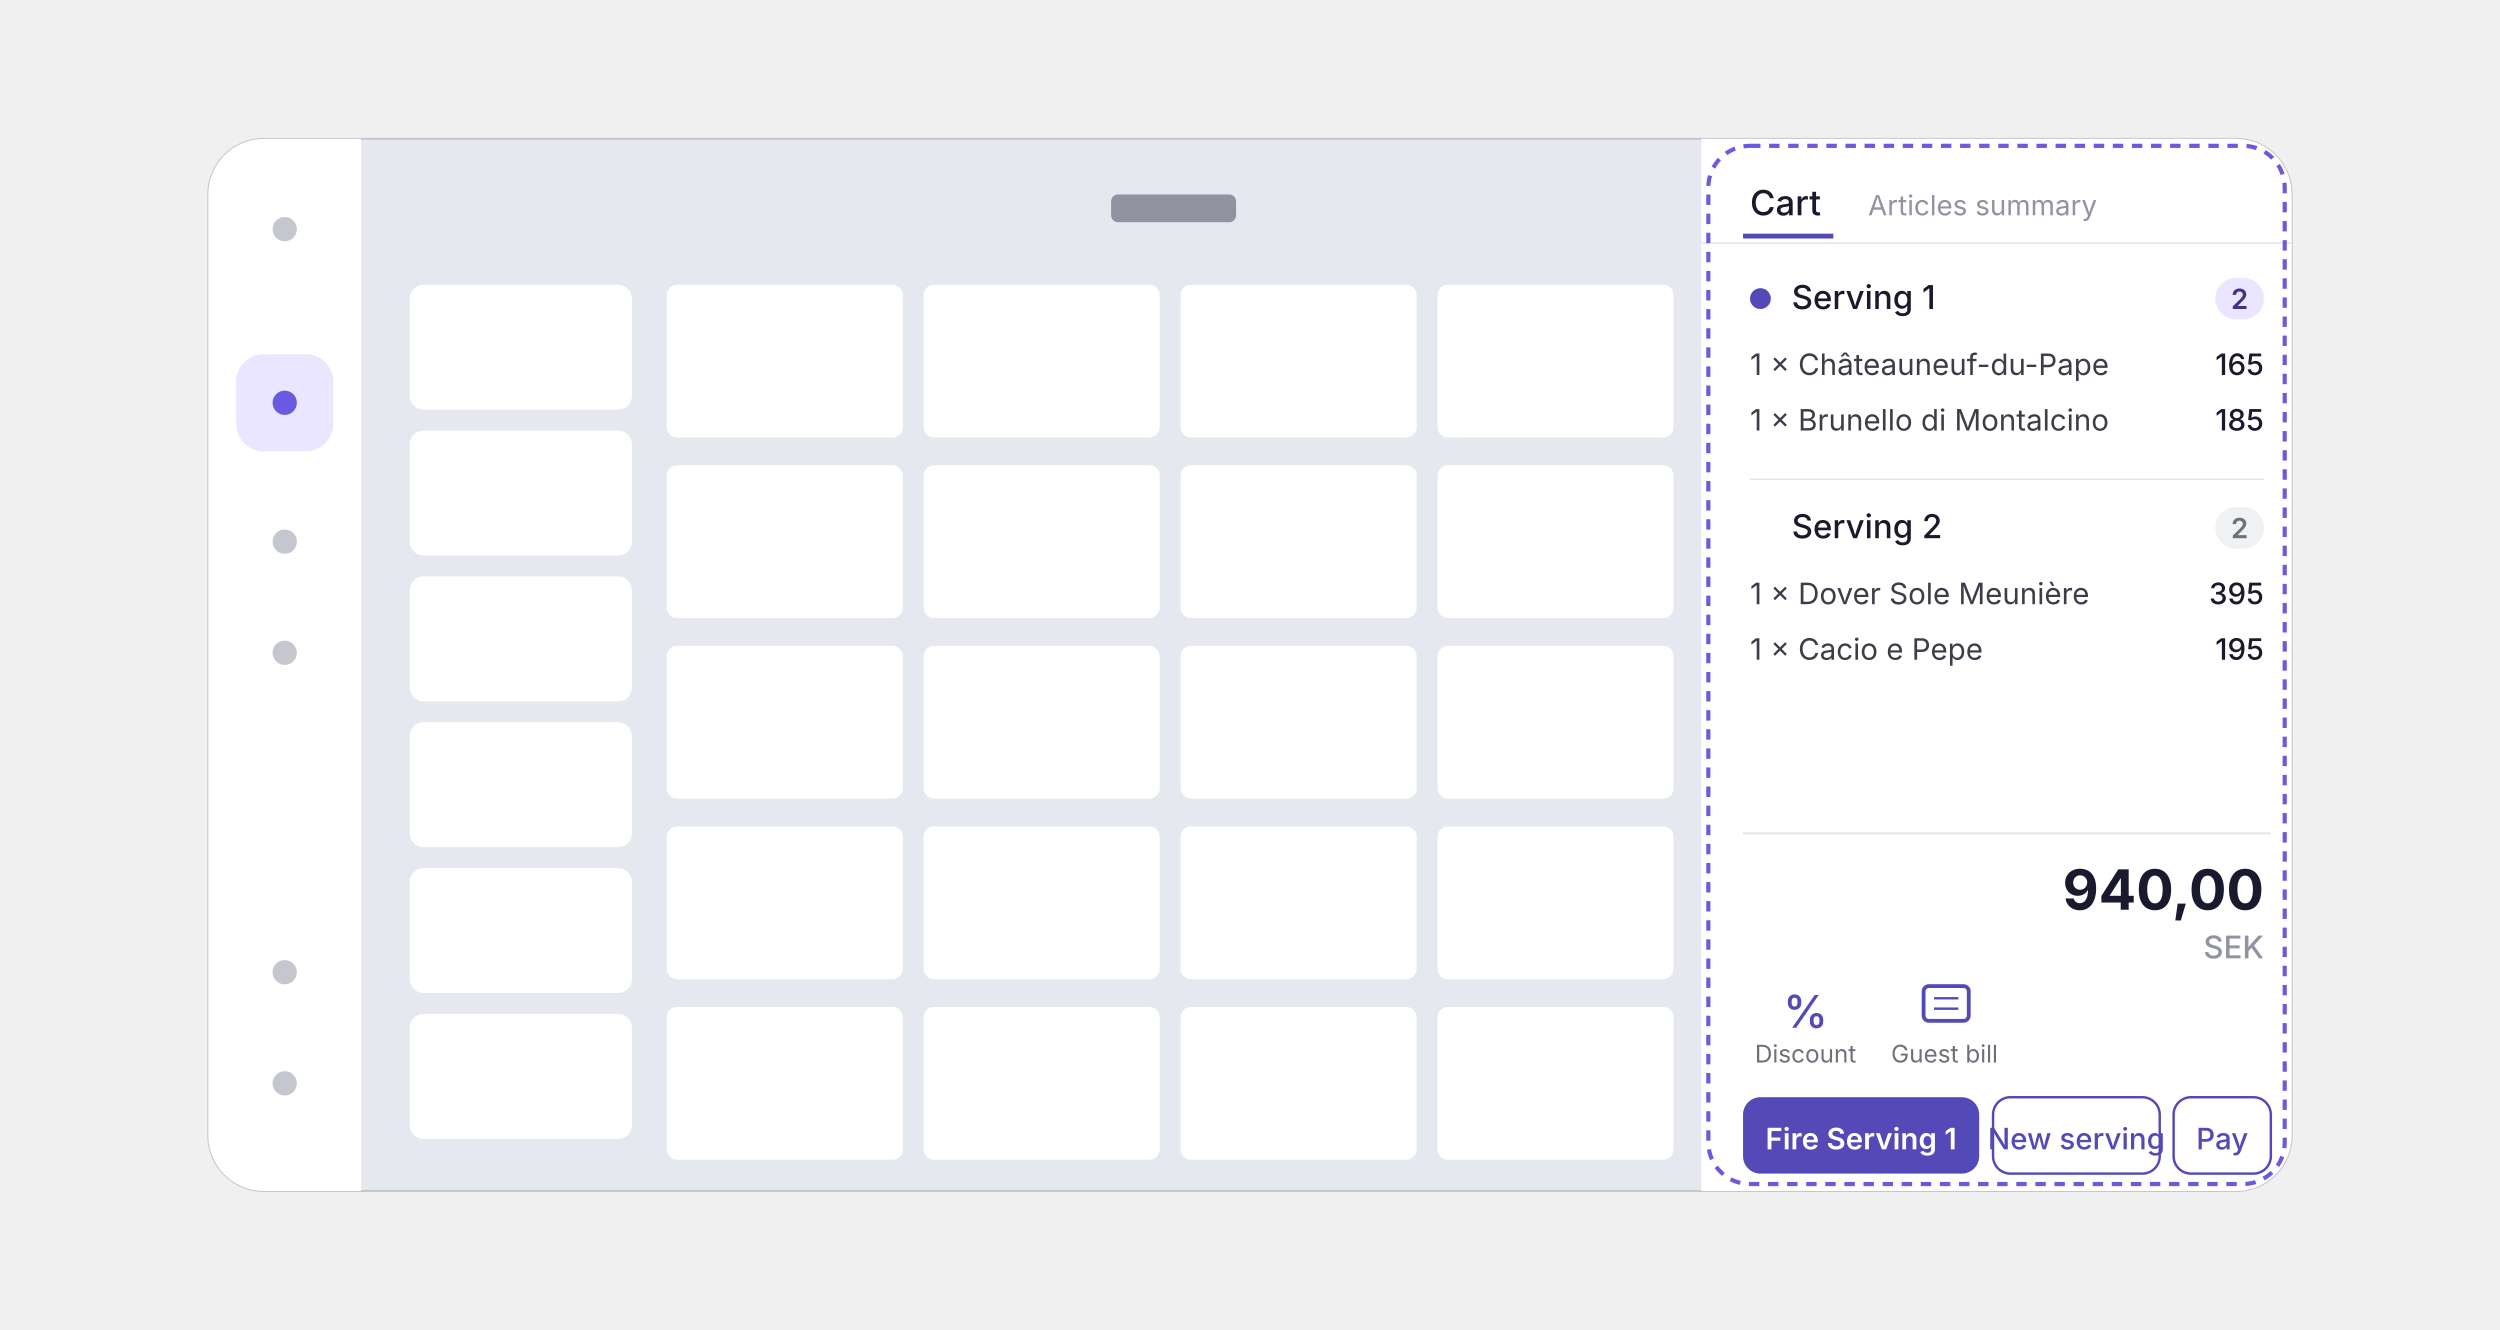
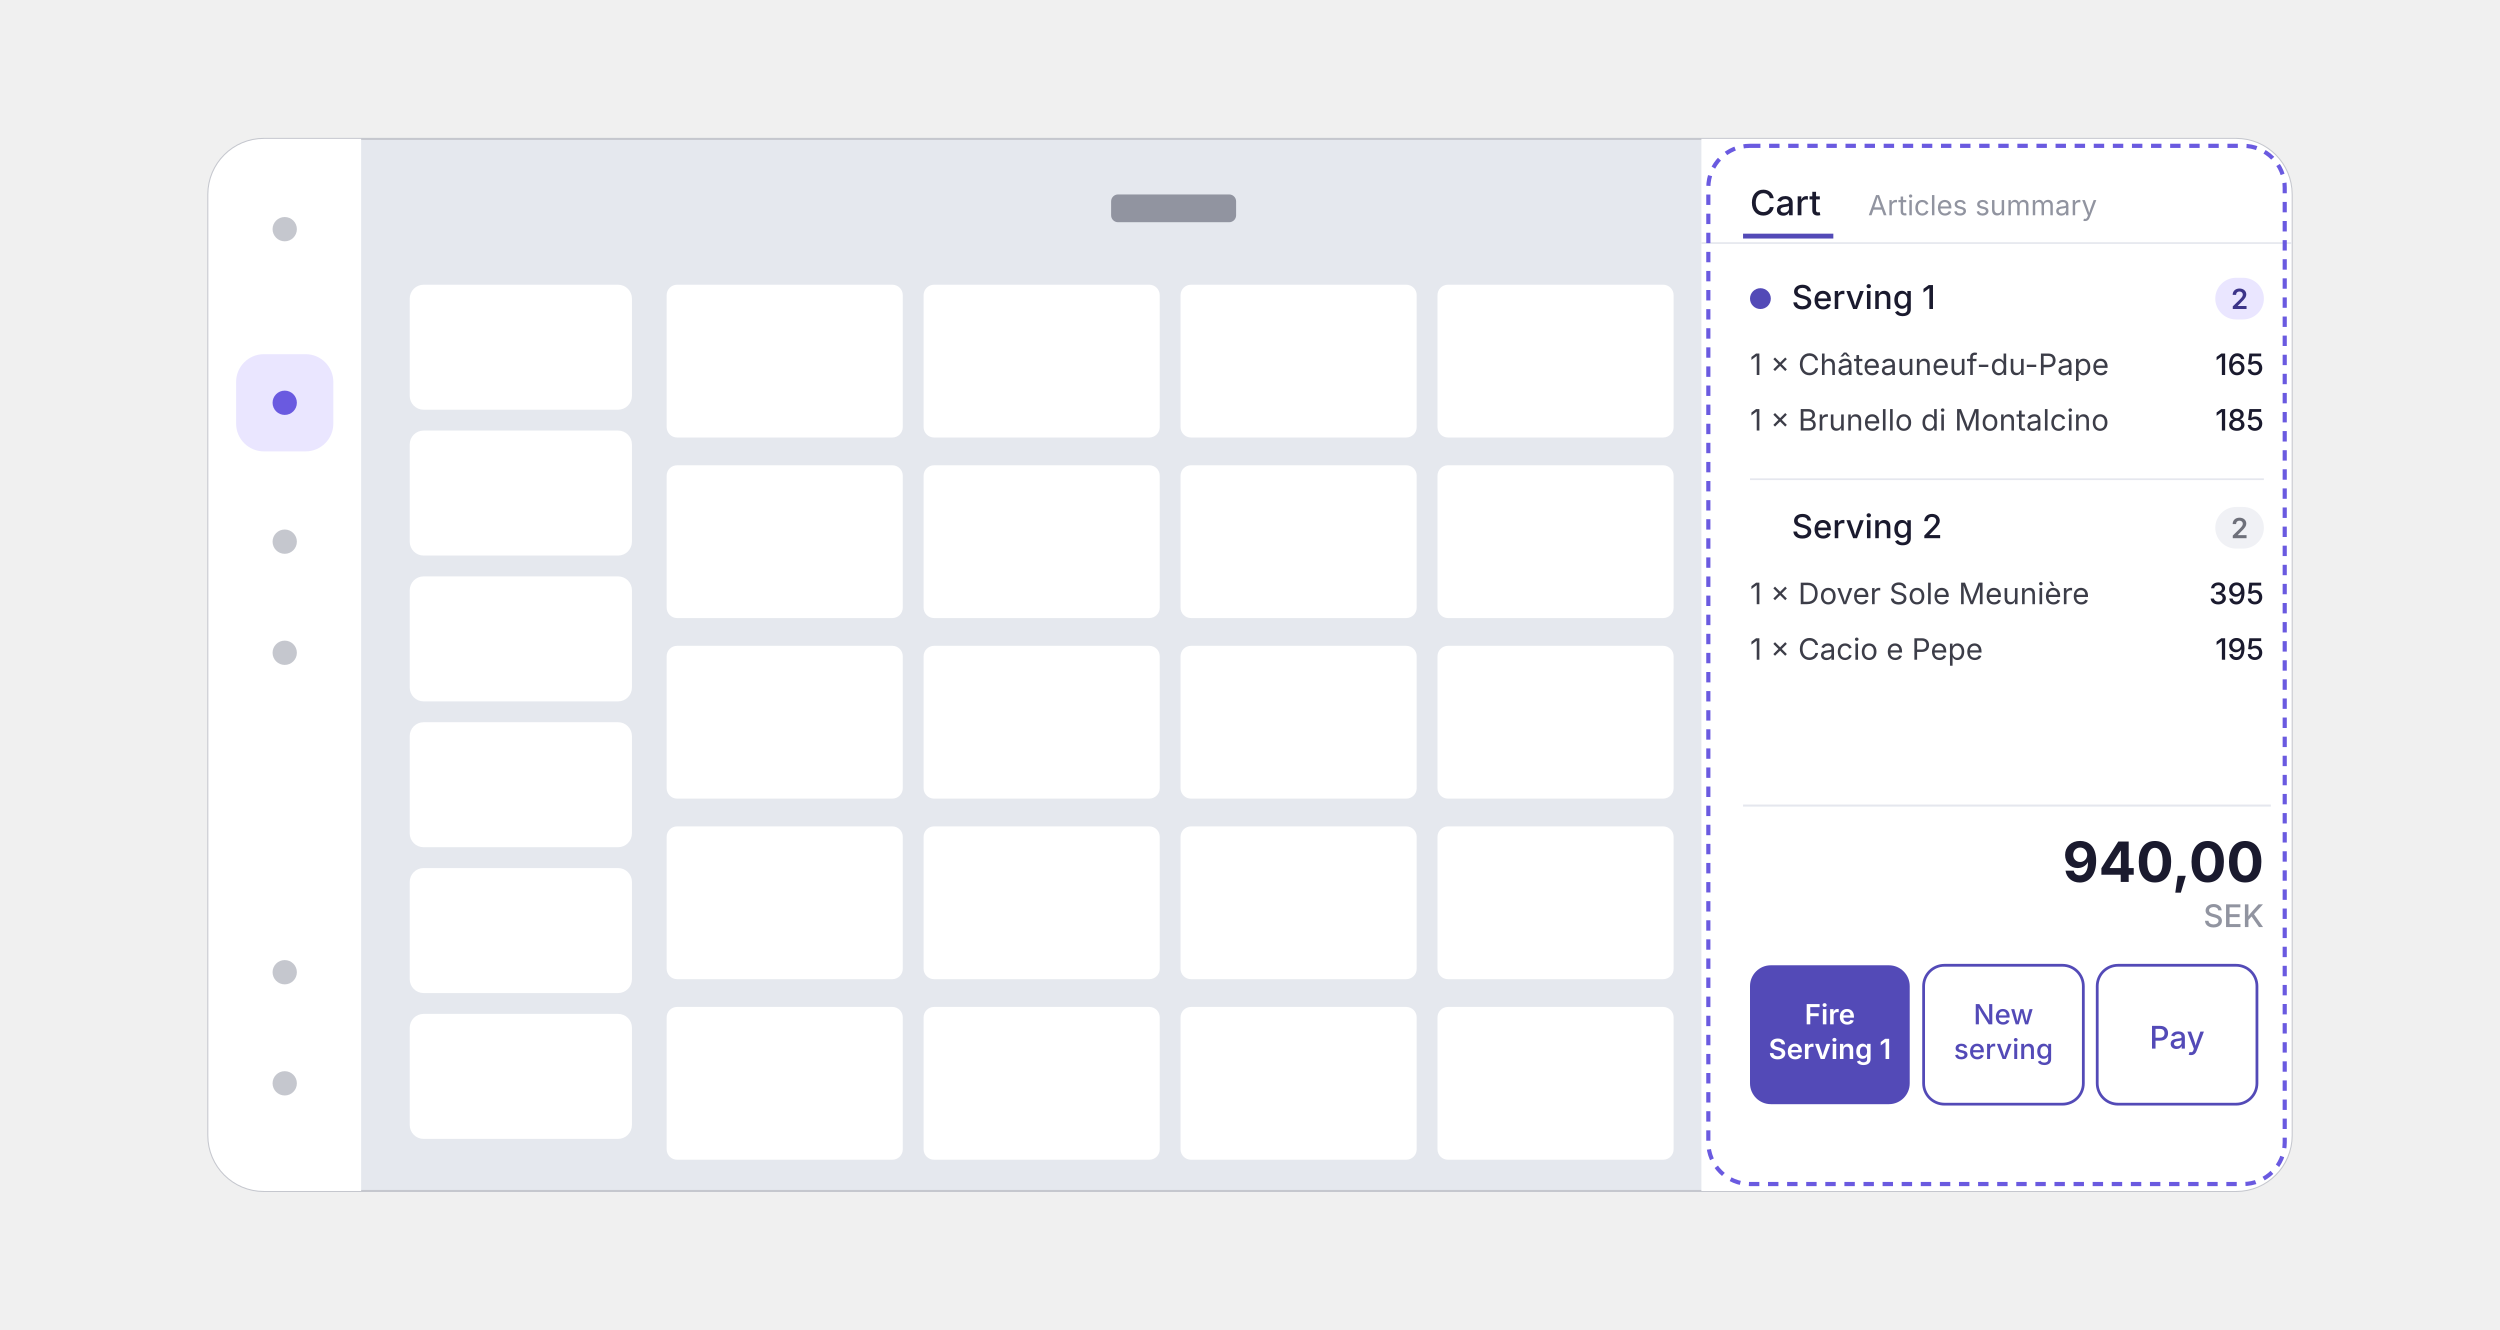
<svg xmlns="http://www.w3.org/2000/svg" width="1440" height="766" viewBox="0 0 720 383" role="img" aria-label="Flexible servings cart preview, light theme">
  <defs>
    <clipPath id="screen-clip-fl-light">
      <rect x="60" y="40" width="600" height="303" rx="16" />
    </clipPath>
    <style>
      .cart-text { font-family: -apple-system, BlinkMacSystemFont, 'Segoe UI', system-ui, sans-serif; }
    </style>
  </defs>
  <rect x="60" y="40" width="600" height="303" rx="16" fill="#E5E8EE" stroke="#C5C7CE" stroke-width="0.6" />
  <g clip-path="url(#screen-clip-fl-light)">
    <rect x="60" y="40" width="44" height="303" fill="#FFFFFF" />
    <circle cx="82" cy="66" r="3.5" fill="#C5C7CE" />
    <rect x="68" y="102" width="28" height="28" rx="8" fill="#EAE6FF" />
    <circle cx="82" cy="116" r="3.5" fill="#6A5AE0" />
    <circle cx="82" cy="156" r="3.5" fill="#C5C7CE" />
    <circle cx="82" cy="188" r="3.5" fill="#C5C7CE" />
    <circle cx="82" cy="280" r="3.5" fill="#C5C7CE" />
    <circle cx="82" cy="312" r="3.5" fill="#C5C7CE" />
    <rect x="320" y="56" width="36" height="8" rx="2" fill="#9194A0" />
    <rect x="118" y="82" width="64" height="36" rx="4" fill="#FFFFFF" />
    <rect x="118" y="124" width="64" height="36" rx="4" fill="#FFFFFF" />
    <rect x="118" y="166" width="64" height="36" rx="4" fill="#FFFFFF" />
    <rect x="118" y="208" width="64" height="36" rx="4" fill="#FFFFFF" />
    <rect x="118" y="250" width="64" height="36" rx="4" fill="#FFFFFF" />
    <rect x="118" y="292" width="64" height="36" rx="4" fill="#FFFFFF" />
    <g fill="#FFFFFF">
      <rect x="192" y="82" width="68" height="44" rx="3" />
      <rect x="266" y="82" width="68" height="44" rx="3" />
      <rect x="340" y="82" width="68" height="44" rx="3" />
      <rect x="414" y="82" width="68" height="44" rx="3" />
      <rect x="192" y="134" width="68" height="44" rx="3" />
      <rect x="266" y="134" width="68" height="44" rx="3" />
      <rect x="340" y="134" width="68" height="44" rx="3" />
      <rect x="414" y="134" width="68" height="44" rx="3" />
      <rect x="192" y="186" width="68" height="44" rx="3" />
      <rect x="266" y="186" width="68" height="44" rx="3" />
      <rect x="340" y="186" width="68" height="44" rx="3" />
      <rect x="414" y="186" width="68" height="44" rx="3" />
      <rect x="192" y="238" width="68" height="44" rx="3" />
      <rect x="266" y="238" width="68" height="44" rx="3" />
      <rect x="340" y="238" width="68" height="44" rx="3" />
      <rect x="414" y="238" width="68" height="44" rx="3" />
      <rect x="192" y="290" width="68" height="44" rx="3" />
      <rect x="266" y="290" width="68" height="44" rx="3" />
      <rect x="340" y="290" width="68" height="44" rx="3" />
      <rect x="414" y="290" width="68" height="44" rx="3" />
    </g>
    <rect x="490" y="40" width="170" height="303" fill="#FFFFFF" />
    <text class="cart-text" x="504" y="62" font-size="10" font-weight="500" fill="#1a1a2e">Cart</text>
    <text class="cart-text" x="538" y="62" font-size="8" fill="#9194A0">Articles summary</text>
    <line x1="502" y1="68" x2="528" y2="68" stroke="#534AB7" stroke-width="1.4" />
    <line x1="490" y1="70" x2="660" y2="70" stroke="#E5E7EE" stroke-width="0.5" />
    <circle cx="507" cy="86" r="3" fill="#534AB7" />
    <text class="cart-text" x="516" y="89" font-size="9.5" font-weight="500" fill="#1a1a2e">Serving 1</text>
    <rect x="638" y="80" width="14" height="12" rx="6" fill="#EAE6FF" />
    <text class="cart-text" x="645" y="89" font-size="8" font-weight="600" fill="#3C3489" text-anchor="middle">2</text>
    <text class="cart-text" x="504" y="108" font-size="8.5" fill="#3C3D48">1 × Châteauneuf-du-Pape</text>
    <text class="cart-text" x="652" y="108" font-size="8.5" font-weight="500" fill="#1a1a2e" text-anchor="end">165</text>
    <text class="cart-text" x="504" y="124" font-size="8.5" fill="#3C3D48">1 × Brunello di Montalcino</text>
    <text class="cart-text" x="652" y="124" font-size="8.5" font-weight="500" fill="#1a1a2e" text-anchor="end">185</text>
    <line x1="504" y1="138" x2="652" y2="138" stroke="#E5E7EE" stroke-width="0.5" />
    <text class="cart-text" x="516" y="155" font-size="9.5" font-weight="500" fill="#1a1a2e">Serving 2</text>
    <rect x="638" y="146" width="14" height="12" rx="6" fill="#F0F1F5" />
    <text class="cart-text" x="645" y="155" font-size="8" font-weight="600" fill="#6E707A" text-anchor="middle">2</text>
    <text class="cart-text" x="504" y="174" font-size="8.5" fill="#3C3D48">1 × Dover Sole Meunière</text>
    <text class="cart-text" x="652" y="174" font-size="8.5" font-weight="500" fill="#1a1a2e" text-anchor="end">395</text>
    <text class="cart-text" x="504" y="190" font-size="8.5" fill="#3C3D48">1 × Cacio e Pepe</text>
    <text class="cart-text" x="652" y="190" font-size="8.5" font-weight="500" fill="#1a1a2e" text-anchor="end">195</text>
-     <line x1="502" y1="240" x2="654" y2="240" stroke="#E5E7EE" stroke-width="0.6" />
-     <text class="cart-text" x="652" y="262" font-size="16" font-weight="700" fill="#1a1a2e" text-anchor="end">940,00</text>
-     <text class="cart-text" x="652" y="276" font-size="9" font-weight="500" fill="#9194A0" text-anchor="end">SEK</text>
-     <text class="cart-text" x="520" y="296" font-size="13" font-weight="500" fill="#534AB7" text-anchor="middle">%</text>
-     <text class="cart-text" x="520" y="306" font-size="7" fill="#6E707A" text-anchor="middle">Discount</text>
-     <rect x="554" y="284" width="13" height="10" rx="1.5" fill="none" stroke="#534AB7" stroke-width="1.1" />
-     <line x1="557" y1="287.5" x2="564" y2="287.5" stroke="#534AB7" stroke-width="0.7" />
-     <line x1="557" y1="290.5" x2="564" y2="290.5" stroke="#534AB7" stroke-width="0.7" />
-     <text class="cart-text" x="560" y="306" font-size="7" fill="#6E707A" text-anchor="middle">Guest bill</text>
-     <rect x="502" y="316" width="68" height="22" rx="5" fill="#534AB7" />
-     <text class="cart-text" x="536" y="331" font-size="8.5" font-weight="600" fill="#FFFFFF" text-anchor="middle">Fire Serving 1</text>
-     <rect x="574" y="316" width="48" height="22" rx="5" fill="#FFFFFF" stroke="#534AB7" stroke-width="0.7" />
-     <text class="cart-text" x="598" y="331" font-size="8.5" font-weight="500" fill="#534AB7" text-anchor="middle">New serving</text>
-     <rect x="626" y="316" width="28" height="22" rx="5" fill="#FFFFFF" stroke="#534AB7" stroke-width="0.7" />
-     <text class="cart-text" x="640" y="331" font-size="8.5" font-weight="500" fill="#534AB7" text-anchor="middle">Pay</text>
+     <line x1="502" y1="232" x2="654" y2="232" stroke="#E5E7EE" stroke-width="0.6" />
+     <text class="cart-text" x="652" y="254" font-size="16" font-weight="700" fill="#1a1a2e" text-anchor="end">940,00</text>
+     <text class="cart-text" x="652" y="267" font-size="9" font-weight="500" fill="#9194A0" text-anchor="end">SEK</text>
+     <rect x="504" y="278" width="46" height="40" rx="6" fill="#534AB7" />
+     <text class="cart-text" x="527" y="295" font-size="8" font-weight="600" fill="#FFFFFF" text-anchor="middle">Fire</text>
+     <text class="cart-text" x="527" y="305" font-size="8" font-weight="600" fill="#FFFFFF" text-anchor="middle">Serving 1</text>
+     <rect x="554" y="278" width="46" height="40" rx="6" fill="#FFFFFF" stroke="#534AB7" stroke-width="0.8" />
+     <text class="cart-text" x="577" y="295" font-size="8" font-weight="500" fill="#534AB7" text-anchor="middle">New</text>
+     <text class="cart-text" x="577" y="305" font-size="8" font-weight="500" fill="#534AB7" text-anchor="middle">serving</text>
+     <rect x="604" y="278" width="46" height="40" rx="6" fill="#FFFFFF" stroke="#534AB7" stroke-width="0.8" />
+     <text class="cart-text" x="627" y="302" font-size="9" font-weight="500" fill="#534AB7" text-anchor="middle">Pay</text>
  </g>
  <rect x="492" y="42" width="166" height="299" rx="12" fill="none" stroke="#6A5AE0" stroke-width="1.2" stroke-dasharray="3 2.5" />
</svg>
